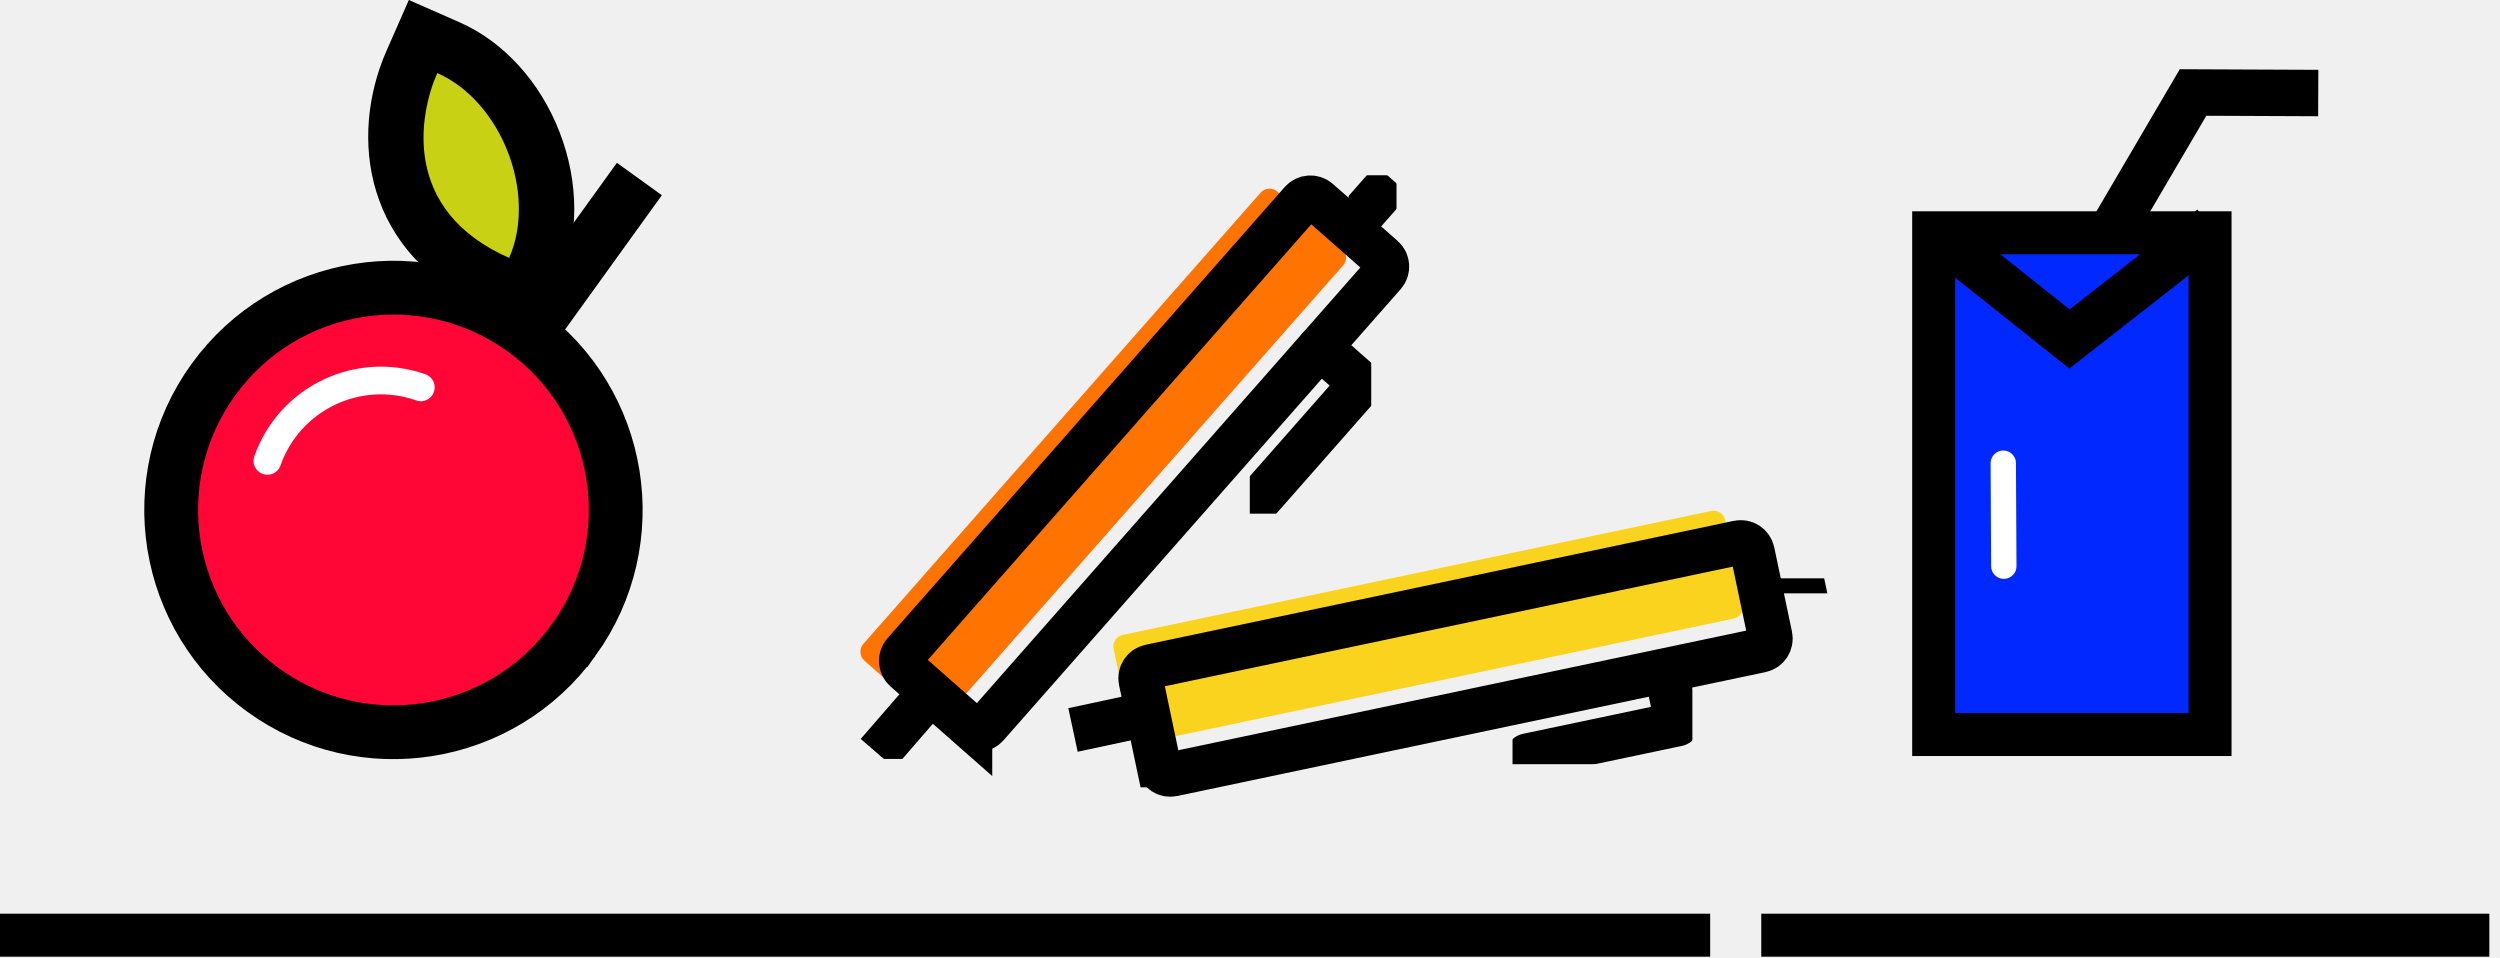
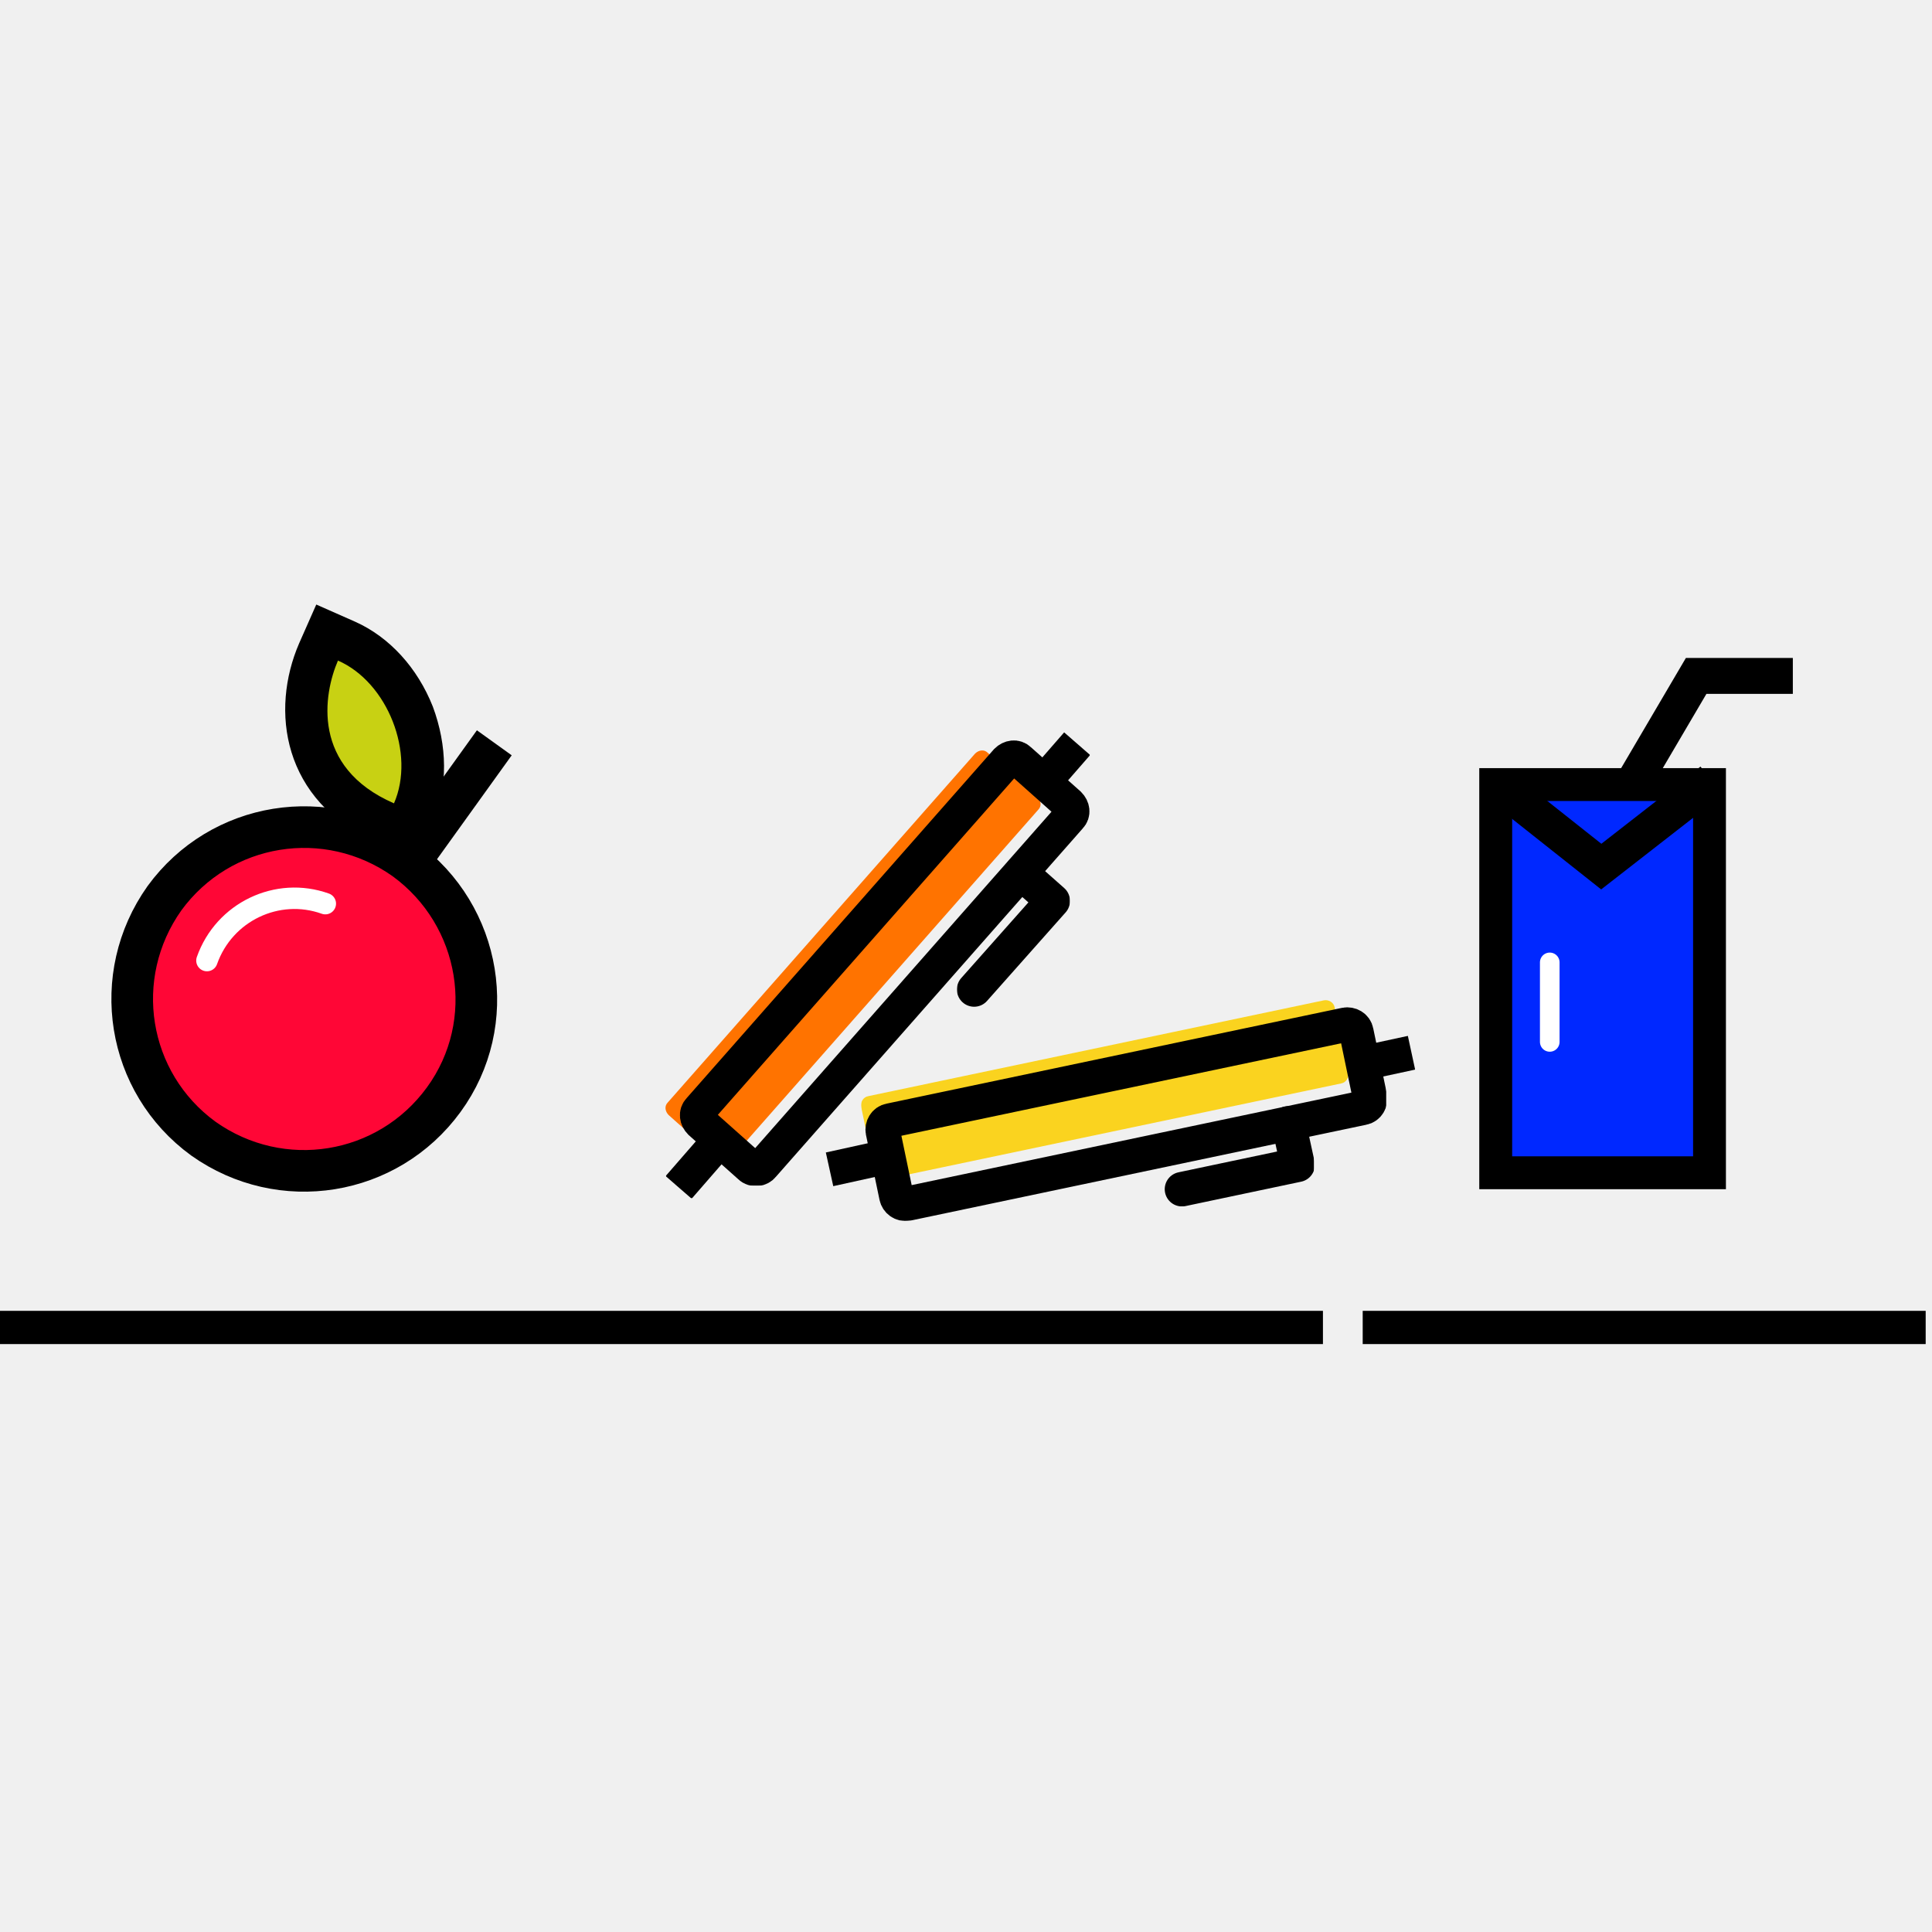
- <svg xmlns="http://www.w3.org/2000/svg" xmlns:xlink="http://www.w3.org/1999/xlink" width="214" height="82" viewBox="0 0 214 82">
-   <defs>
-     <path id="a" d="M0 81.892h213.087V0H0z" />
-   </defs>
-   <g fill="none" fill-rule="evenodd">
-     <path fill="#FF0636" d="M50.437 55.917c-6.375 8.822-18.694 10.807-27.517 4.432-8.822-6.374-10.806-18.695-4.432-27.517 6.375-8.822 18.694-10.807 27.516-4.432 8.823 6.374 10.807 18.695 4.433 27.517" />
-     <path stroke="#000" stroke-width="4.606" d="M49.1 54.795c-6.153 8.517-18.047 10.433-26.563 4.278-8.518-6.154-10.433-18.047-4.28-26.564 6.155-8.517 18.048-10.433 26.565-4.278 8.517 6.153 10.433 18.046 4.279 26.564z" />
-     <path stroke="#000" stroke-width="4.743" d="M45.496 28.137l9.235-12.813" />
-     <path fill="#C8D113" d="M42.628 24.247c-10.387-4.57-9.52-14.063-7.369-18.95l.955-2.171 2.171.955c6.641 2.923 10.292 12.31 7.369 18.95l-.955 2.17-2.171-.954z" />
-     <path fill="#000" d="M34.998 0l-1.91 4.342c-3.248 7.383-1.948 17.44 8.584 22.076l4.342 1.91 1.91-4.342c1.655-3.76 1.644-8.388-.03-12.694-1.674-4.307-4.792-7.726-8.554-9.382L34.998 0zm2.432 6.252c5.494 2.418 8.57 10.33 6.152 15.824-9.156-4.03-7.764-12.161-6.152-15.824z" />
-     <path stroke="#FFF" stroke-linecap="round" stroke-linejoin="round" stroke-width="2.372" d="M22.889 39.452c1.888-5.364 7.768-8.183 13.132-6.294" />
-     <path stroke="#000" stroke-width="3.679" d="M0 80.052h146.39M150.765 80.052h62.322" />
-     <path fill="#0028FF" d="M189.18 62.876l-23.248-.101.184-42.268 23.248.1z" />
-     <path stroke="#000" stroke-width="3.973" d="M167.073 20.998l10.073 8.019 12.171-9.518M181.023 19.344l6.702-11.427 10.716.047" />
-     <path stroke="#FFF" stroke-linecap="round" stroke-linejoin="round" stroke-width="2.171" d="M171.48 39.651l.046 8.813" />
-     <mask id="b" fill="#fff">
-       <use xlink:href="#a" />
+ <svg xmlns="http://www.w3.org/2000/svg" version="1.1" id="Layer_1" x="0px" y="0px" viewBox="0 0 213.8 213.8" style="enable-background:new 0 0 213.8 213.8;" xml:space="preserve">
+   <style type="text/css">
+ 	.st0{fill-rule:evenodd;clip-rule:evenodd;fill:#FF0636;}
+ 	.st1{fill:none;stroke:#000000;stroke-width:4.606;}
+ 	.st2{fill:none;stroke:#000000;stroke-width:4.743;}
+ 	.st3{fill-rule:evenodd;clip-rule:evenodd;fill:#C8D113;}
+ 	.st4{fill-rule:evenodd;clip-rule:evenodd;}
+ 	.st5{fill:none;stroke:#FFFFFF;stroke-width:2.372;stroke-linecap:round;stroke-linejoin:round;}
+ 	.st6{fill:none;stroke:#000000;stroke-width:3.679;}
+ 	.st7{fill-rule:evenodd;clip-rule:evenodd;fill:#0028FF;}
+ 	.st8{fill:none;stroke:#000000;stroke-width:3.973;}
+ 	.st9{fill:none;stroke:#FFFFFF;stroke-width:2.171;stroke-linecap:round;stroke-linejoin:round;}
+ 	.st10{filter:url(#Adobe_OpacityMaskFilter);}
+ 	.st11{fill-rule:evenodd;clip-rule:evenodd;fill:#FFFFFF;}
+ 	.st12{mask:url(#b_1_);fill:none;stroke:#000000;stroke-width:3.679;}
+ 	.st13{filter:url(#Adobe_OpacityMaskFilter_1_);}
+ 	.st14{mask:url(#b_2_);fill-rule:evenodd;clip-rule:evenodd;fill:#FAD31F;}
+ 	.st15{filter:url(#Adobe_OpacityMaskFilter_2_);}
+ 	.st16{mask:url(#b_3_);fill:none;stroke:#000000;stroke-width:3.816;}
+ 	.st17{filter:url(#Adobe_OpacityMaskFilter_3_);}
+ 	.st18{mask:url(#b_4_);fill:none;stroke:#000000;stroke-width:3.816;stroke-linecap:round;stroke-linejoin:round;}
+ 	.st19{filter:url(#Adobe_OpacityMaskFilter_4_);}
+ 	.st20{mask:url(#b_5_);fill:none;stroke:#000000;stroke-width:3.816;stroke-linejoin:round;}
+ 	.st21{filter:url(#Adobe_OpacityMaskFilter_5_);}
+ 	.st22{mask:url(#b_6_);fill-rule:evenodd;clip-rule:evenodd;fill:#FF7300;}
+ 	.st23{filter:url(#Adobe_OpacityMaskFilter_6_);}
+ 	.st24{mask:url(#b_7_);fill:none;stroke:#000000;stroke-width:3.816;}
+ 	.st25{filter:url(#Adobe_OpacityMaskFilter_7_);}
+ 	.st26{mask:url(#b_8_);fill:none;stroke:#000000;stroke-width:3.816;stroke-linecap:round;stroke-linejoin:round;}
+ 	.st27{filter:url(#Adobe_OpacityMaskFilter_8_);}
+ 	.st28{mask:url(#b_9_);fill:none;stroke:#000000;stroke-width:3.816;stroke-linejoin:round;}
+ 	.st29{filter:url(#Adobe_OpacityMaskFilter_9_);}
+ 	.st30{mask:url(#b_10_);fill:none;stroke:#000000;stroke-width:3.816;}
+ </style>
+   <g>
+     <path class="st0" d="M50.4,122.8c-6.4,8.8-18.7,10.8-27.5,4.4c-8.8-6.4-10.8-18.7-4.4-27.5c6.4-8.8,18.7-10.8,27.5-4.4   C54.8,101.7,56.8,114,50.4,122.8" />
+     <path class="st1" d="M49.1,121.7c-6.2,8.5-18,10.4-26.6,4.3c-8.5-6.2-10.4-18-4.3-26.6c6.2-8.5,18-10.4,26.6-4.3   C53.3,101.3,55.3,113.2,49.1,121.7L49.1,121.7z" />
+     <path class="st2" d="M45.5,95l9.2-12.8" />
+     <path class="st3" d="M42.6,91.1c-10.4-4.6-9.5-14.1-7.4-19l1-2.2l2.2,1c6.6,2.9,10.3,12.3,7.4,18.9l-1,2.2L42.6,91.1z" />
+     <path class="st4" d="M35,66.9l-1.9,4.3c-3.2,7.4-1.9,17.4,8.6,22.1l4.3,1.9l1.9-4.3c1.7-3.8,1.6-8.4,0-12.7   c-1.7-4.3-4.8-7.7-8.6-9.4L35,66.9z M37.4,73.1c5.5,2.4,8.6,10.3,6.2,15.8C34.4,84.9,35.8,76.8,37.4,73.1z" />
+     <path class="st5" d="M22.9,106.3c1.9-5.4,7.8-8.2,13.1-6.3" />
+     <path class="st6" d="M0,146.9h146.4 M150.8,146.9h62.3" />
+     <path class="st7" d="M189.2,129.8l-23.2-0.1l0.2-42.3l23.2,0.1L189.2,129.8z" />
+     <path class="st8" d="M167.1,87.9l10.1,8l12.2-9.5 M181,86.2l6.7-11.4l10.7,0" />
+     <path class="st9" d="M171.5,106.5l0,8.8" />
+     <defs>
+       <filter id="Adobe_OpacityMaskFilter" filterUnits="userSpaceOnUse" x="163.7" y="85" width="27.3" height="46.6">
+         <feColorMatrix type="matrix" values="1 0 0 0 0  0 1 0 0 0  0 0 1 0 0  0 0 0 1 0" />
+       </filter>
+     </defs>
+     <mask maskUnits="userSpaceOnUse" x="163.7" y="85" width="27.3" height="46.6" id="b_1_">
+       <g class="st10">
+         <path id="a_1_" class="st11" d="M0,148.8h213.1V66.9H0V148.8z" />
+       </g>
    </mask>
-     <path stroke="#000" stroke-width="3.679" d="M165.523 62.876h23.657v-42.95h-23.657z" mask="url(#b)" />
-     <path fill="#FAD31F" d="M96.845 62.772l-1.521-7.222a1.019 1.019 0 0 1 .785-1.204l50.358-10.607a1.018 1.018 0 0 1 1.203.784l1.522 7.223a1.02 1.02 0 0 1-.785 1.203L98.049 63.557a1.02 1.02 0 0 1-1.204-.785" mask="url(#b)" />
-     <path stroke="#000" stroke-width="3.816" d="M99.18 65.487l-1.52-7.223a1.017 1.017 0 0 1 .784-1.203l50.358-10.608a1.02 1.02 0 0 1 1.204.785l1.52 7.222a1.02 1.02 0 0 1-.783 1.204l-50.36 10.607a1.017 1.017 0 0 1-1.202-.784z" mask="url(#b)" />
-     <path stroke="#000" stroke-linecap="round" stroke-linejoin="round" stroke-width="3.816" d="M142.613 57.376l.97 4.605-12.828 2.703" mask="url(#b)" />
-     <path stroke="#000" stroke-linejoin="round" stroke-width="3.816" d="M151.107 50.68l5.066-1.068" mask="url(#b)" />
-     <path fill="#FF7300" d="M79.533 61.43l-5.54-4.877a1.02 1.02 0 0 1-.092-1.434l34.006-38.627a1.02 1.02 0 0 1 1.435-.091l5.54 4.877c.42.369.46 1.014.09 1.434L80.967 61.339c-.37.42-1.015.46-1.434.092" mask="url(#b)" />
-     <path stroke="#000" stroke-width="3.816" d="M83.028 62.208l-5.54-4.877a1.02 1.02 0 0 1-.09-1.434l34.005-38.627a1.02 1.02 0 0 1 1.434-.091l5.54 4.877c.42.369.46 1.014.09 1.433L84.462 62.117a1.02 1.02 0 0 1-1.434.09z" mask="url(#b)" />
-     <path stroke="#000" stroke-linecap="round" stroke-linejoin="round" stroke-width="3.816" d="M112.979 29.724l3.532 3.11-8.662 9.84" mask="url(#b)" />
-     <path stroke="#000" stroke-linejoin="round" stroke-width="3.816" d="M115.778 19.277l3.421-3.886" mask="url(#b)" />
-     <path stroke="#000" stroke-width="3.816" d="M79.126 59.88l-4.007 4.622M97.709 61.228l-5.86 1.256" mask="url(#b)" />
+     <path class="st12" d="M165.5,129.8h23.7v-43h-23.7V129.8z" />
+     <defs>
+       <filter id="Adobe_OpacityMaskFilter_1_" filterUnits="userSpaceOnUse" x="95.3" y="110.6" width="53.9" height="19.9">
+         <feColorMatrix type="matrix" values="1 0 0 0 0  0 1 0 0 0  0 0 1 0 0  0 0 0 1 0" />
+       </filter>
+     </defs>
+     <mask maskUnits="userSpaceOnUse" x="95.3" y="110.6" width="53.9" height="19.9" id="b_2_">
+       <g class="st13">
+         <path id="a_2_" class="st11" d="M0,148.8h213.1V66.9H0V148.8z" />
+       </g>
+     </mask>
+     <path class="st14" d="M96.8,129.7l-1.5-7.2c-0.1-0.5,0.2-1.1,0.8-1.2l50.4-10.6c0.5-0.1,1.1,0.2,1.2,0.8l1.5,7.2   c0.1,0.5-0.2,1.1-0.8,1.2L98,130.5C97.5,130.6,97,130.2,96.8,129.7" />
+     <defs>
+       <filter id="Adobe_OpacityMaskFilter_2_" filterUnits="userSpaceOnUse" x="95.7" y="111.4" width="57.7" height="23.7">
+         <feColorMatrix type="matrix" values="1 0 0 0 0  0 1 0 0 0  0 0 1 0 0  0 0 0 1 0" />
+       </filter>
+     </defs>
+     <mask maskUnits="userSpaceOnUse" x="95.7" y="111.4" width="57.7" height="23.7" id="b_3_">
+       <g class="st15">
+         <path id="a_3_" class="st11" d="M0,148.8h213.1V66.9H0V148.8z" />
+       </g>
+     </mask>
+     <path class="st16" d="M99.2,132.4l-1.5-7.2c-0.1-0.5,0.2-1.1,0.8-1.2l50.4-10.6c0.5-0.1,1.1,0.2,1.2,0.8l1.5,7.2   c0.1,0.5-0.2,1.1-0.8,1.2l-50.4,10.6C99.8,133.3,99.3,132.9,99.2,132.4L99.2,132.4z" />
+     <defs>
+       <filter id="Adobe_OpacityMaskFilter_3_" filterUnits="userSpaceOnUse" x="128.8" y="122.4" width="16.6" height="11.1">
+         <feColorMatrix type="matrix" values="1 0 0 0 0  0 1 0 0 0  0 0 1 0 0  0 0 0 1 0" />
+       </filter>
+     </defs>
+     <mask maskUnits="userSpaceOnUse" x="128.8" y="122.4" width="16.6" height="11.1" id="b_4_">
+       <g class="st17">
+         <path id="a_4_" class="st11" d="M0,148.8h213.1V66.9H0V148.8z" />
+       </g>
+     </mask>
+     <path class="st18" d="M142.6,124.3l1,4.6l-12.8,2.7" />
+     <defs>
+       <filter id="Adobe_OpacityMaskFilter_4_" filterUnits="userSpaceOnUse" x="150.7" y="114.6" width="5.9" height="4.8">
+         <feColorMatrix type="matrix" values="1 0 0 0 0  0 1 0 0 0  0 0 1 0 0  0 0 0 1 0" />
+       </filter>
+     </defs>
+     <mask maskUnits="userSpaceOnUse" x="150.7" y="114.6" width="5.9" height="4.8" id="b_5_">
+       <g class="st19">
+         <path id="a_5_" class="st11" d="M0,148.8h213.1V66.9H0V148.8z" />
+       </g>
+     </mask>
+     <path class="st20" d="M151.1,117.6l5.1-1.1" />
+     <defs>
+       <filter id="Adobe_OpacityMaskFilter_5_" filterUnits="userSpaceOnUse" x="73.6" y="83" width="41.6" height="45.5">
+         <feColorMatrix type="matrix" values="1 0 0 0 0  0 1 0 0 0  0 0 1 0 0  0 0 0 1 0" />
+       </filter>
+     </defs>
+     <mask maskUnits="userSpaceOnUse" x="73.6" y="83" width="41.6" height="45.5" id="b_6_">
+       <g class="st21">
+         <path id="a_6_" class="st11" d="M0,148.8h213.1V66.9H0V148.8z" />
+       </g>
+     </mask>
+     <path class="st22" d="M79.5,128.3l-5.5-4.9c-0.4-0.4-0.5-1-0.1-1.4l34-38.6c0.4-0.4,1-0.5,1.4-0.1l5.5,4.9c0.4,0.4,0.5,1,0.1,1.4   l-34,38.6C80.6,128.7,80,128.7,79.5,128.3" />
+     <defs>
+       <filter id="Adobe_OpacityMaskFilter_6_" filterUnits="userSpaceOnUse" x="75.2" y="81.9" width="45.4" height="49.3">
+         <feColorMatrix type="matrix" values="1 0 0 0 0  0 1 0 0 0  0 0 1 0 0  0 0 0 1 0" />
+       </filter>
+     </defs>
+     <mask maskUnits="userSpaceOnUse" x="75.2" y="81.9" width="45.4" height="49.3" id="b_7_">
+       <g class="st23">
+         <path id="a_7_" class="st11" d="M0,148.8h213.1V66.9H0V148.8z" />
+       </g>
+     </mask>
+     <path class="st24" d="M83,129.1l-5.5-4.9c-0.4-0.4-0.5-1-0.1-1.4l34-38.6c0.4-0.4,1-0.5,1.4-0.1l5.5,4.9c0.4,0.4,0.5,1,0.1,1.4   l-34,38.6C84.1,129.4,83.4,129.5,83,129.1L83,129.1z" />
+     <defs>
+       <filter id="Adobe_OpacityMaskFilter_7_" filterUnits="userSpaceOnUse" x="105.9" y="94.7" width="12.5" height="16.8">
+         <feColorMatrix type="matrix" values="1 0 0 0 0  0 1 0 0 0  0 0 1 0 0  0 0 0 1 0" />
+       </filter>
+     </defs>
+     <mask maskUnits="userSpaceOnUse" x="105.9" y="94.7" width="12.5" height="16.8" id="b_8_">
+       <g class="st25">
+         <path id="a_8_" class="st11" d="M0,148.8h213.1V66.9H0V148.8z" />
+       </g>
+     </mask>
+     <path class="st26" d="M113,96.6l3.5,3.1l-8.7,9.8" />
+     <defs>
+       <filter id="Adobe_OpacityMaskFilter_8_" filterUnits="userSpaceOnUse" x="114.3" y="81" width="6.3" height="6.4">
+         <feColorMatrix type="matrix" values="1 0 0 0 0  0 1 0 0 0  0 0 1 0 0  0 0 0 1 0" />
+       </filter>
+     </defs>
+     <mask maskUnits="userSpaceOnUse" x="114.3" y="81" width="6.3" height="6.4" id="b_9_">
+       <g class="st27">
+         <path id="a_9_" class="st11" d="M0,148.8h213.1V66.9H0V148.8z" />
+       </g>
+     </mask>
+     <path class="st28" d="M115.8,86.2l3.4-3.9" />
+     <defs>
+       <filter id="Adobe_OpacityMaskFilter_9_" filterUnits="userSpaceOnUse" x="73.7" y="125.5" width="24.4" height="7.1">
+         <feColorMatrix type="matrix" values="1 0 0 0 0  0 1 0 0 0  0 0 1 0 0  0 0 0 1 0" />
+       </filter>
+     </defs>
+     <mask maskUnits="userSpaceOnUse" x="73.7" y="125.5" width="24.4" height="7.1" id="b_10_">
+       <g class="st29">
+         <path id="a_10_" class="st11" d="M0,148.8h213.1V66.9H0V148.8z" />
+       </g>
+     </mask>
+     <path class="st30" d="M79.1,126.8l-4,4.6 M97.7,128.1l-5.9,1.3" />
  </g>
</svg>
